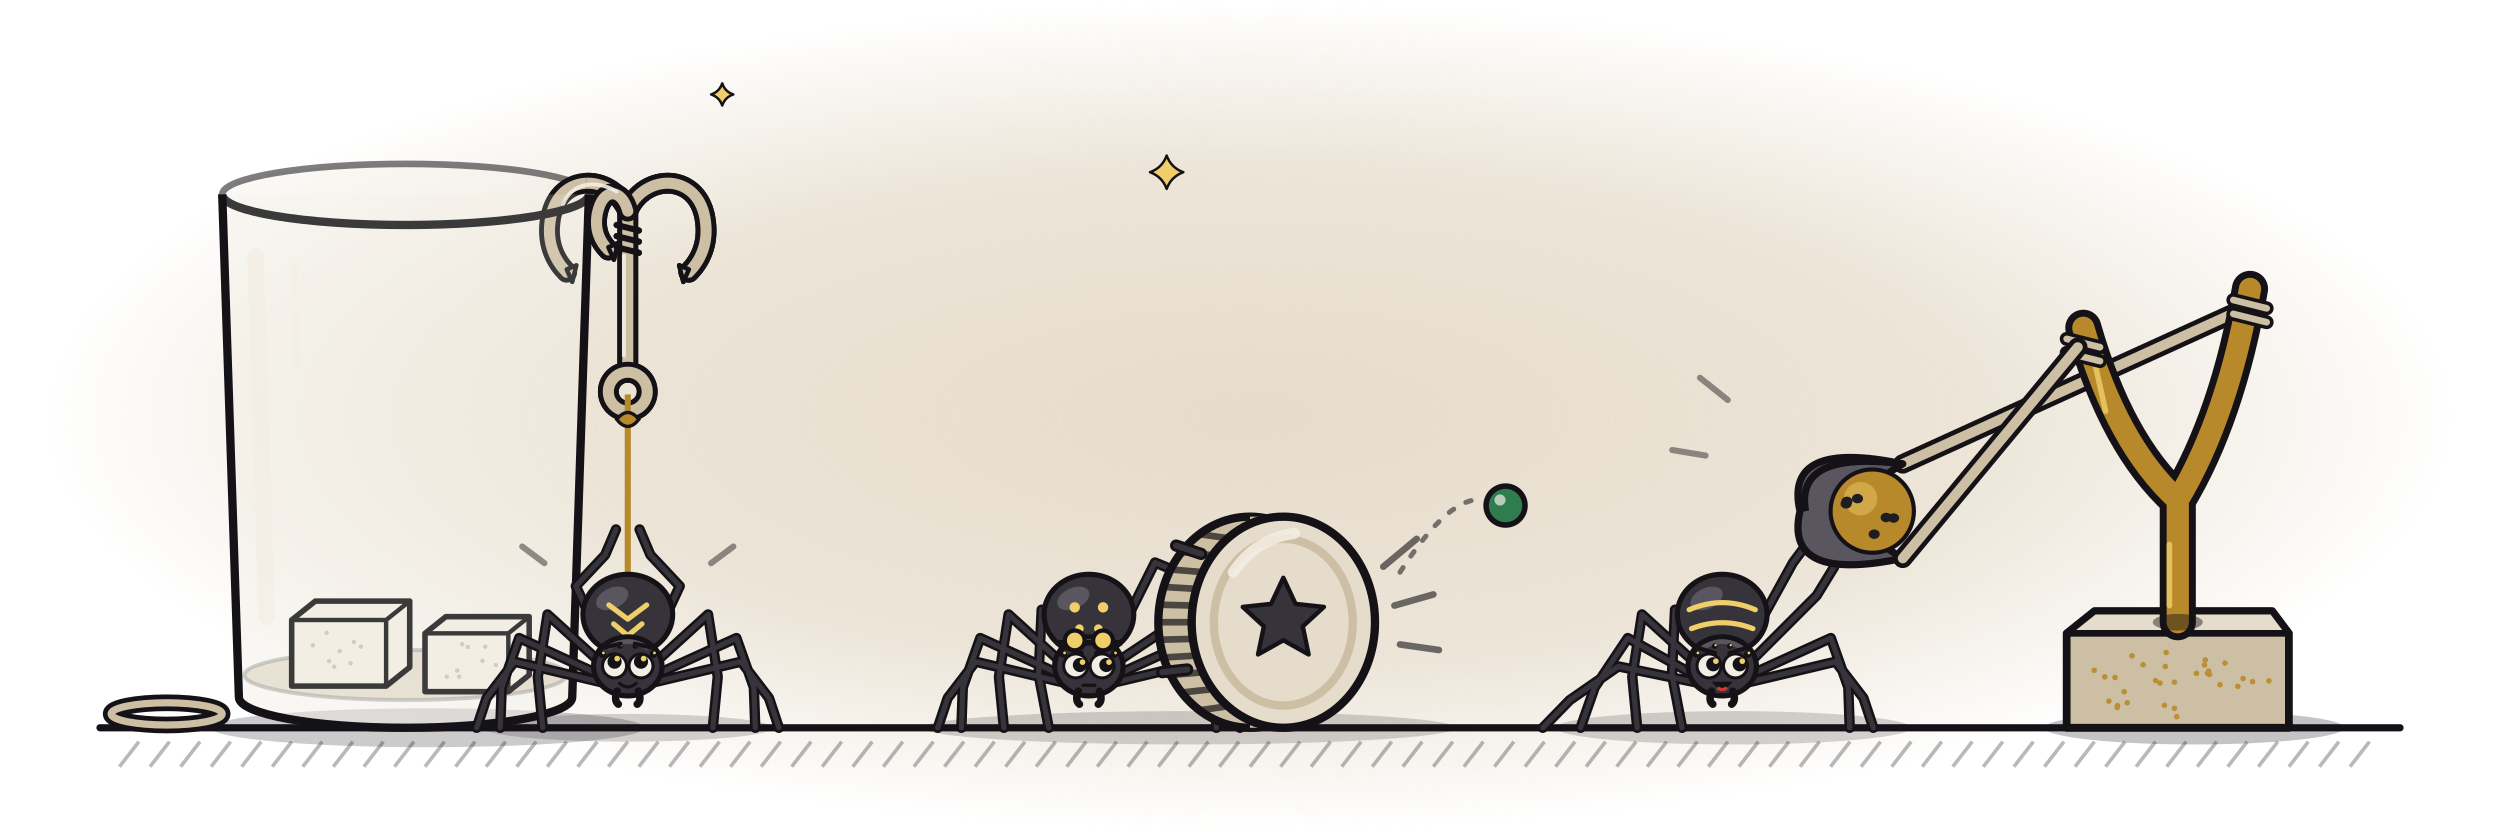
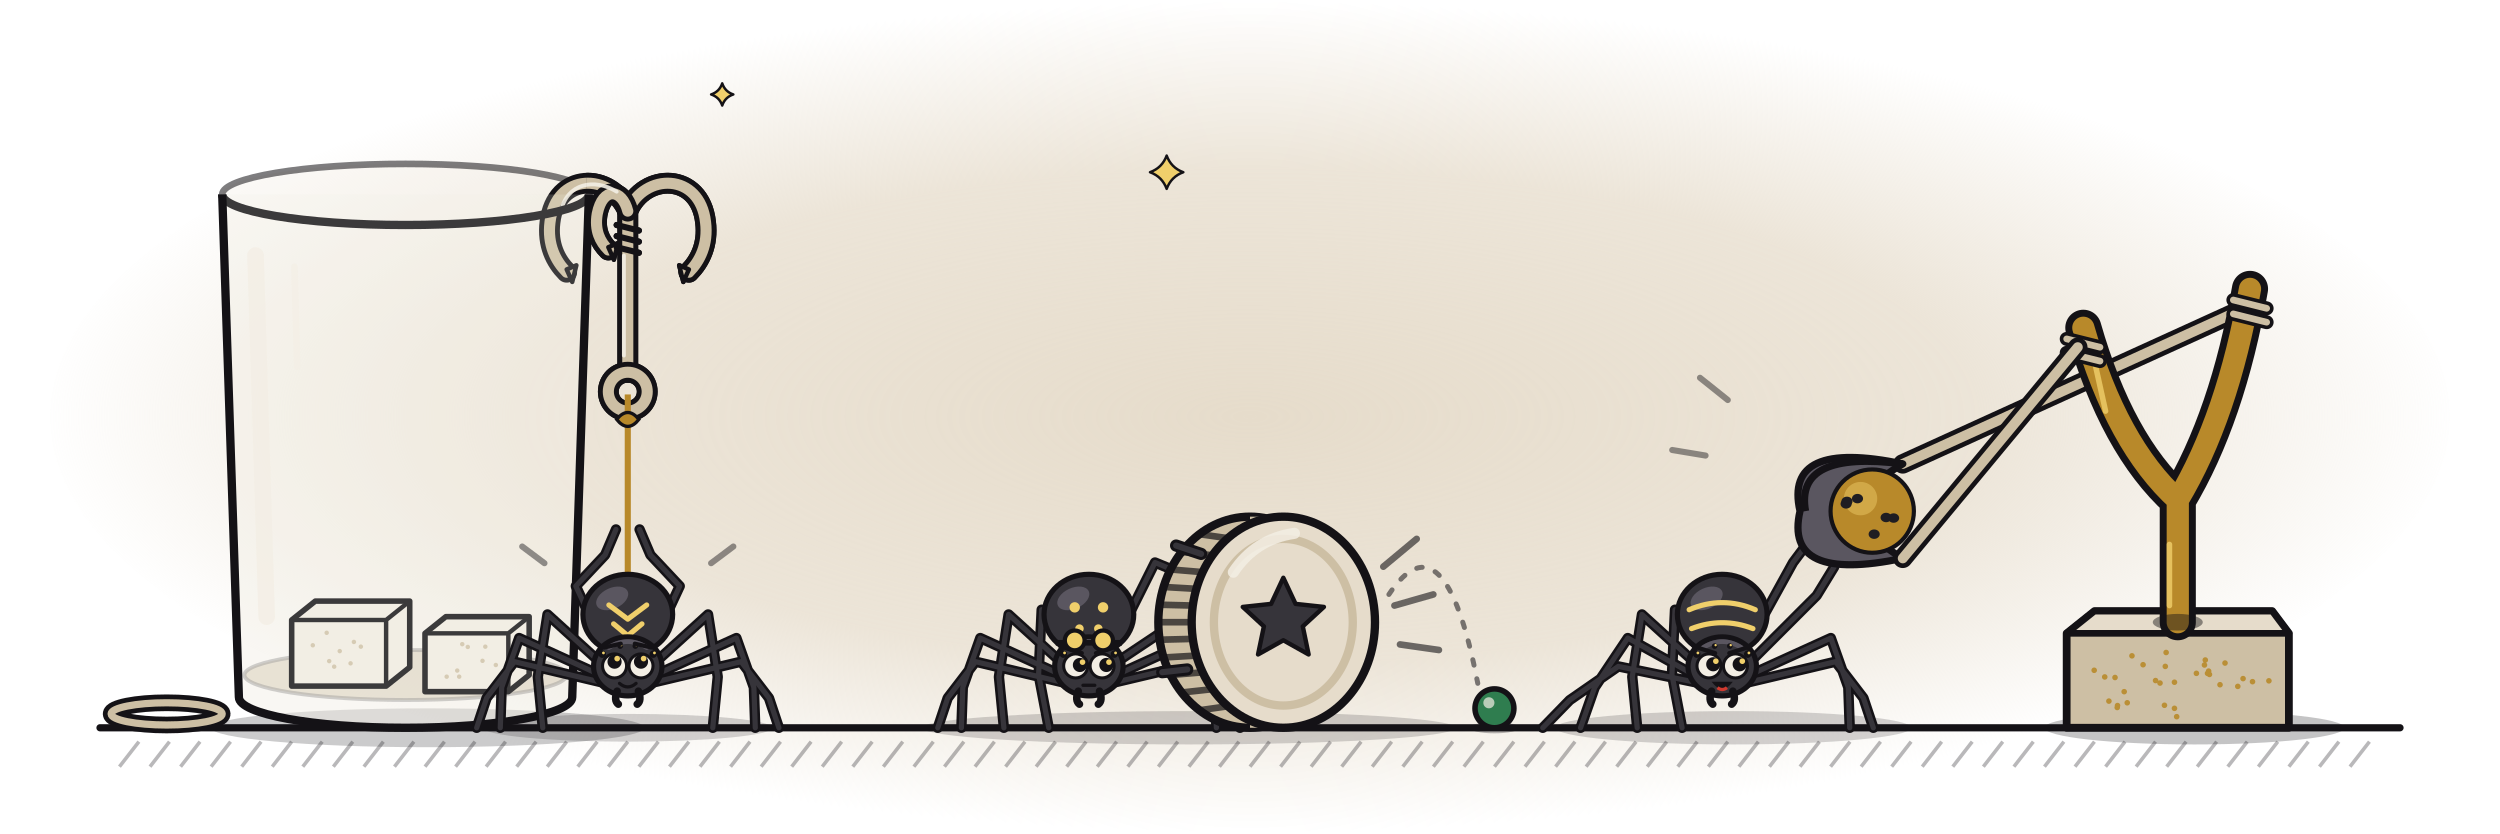
<svg xmlns="http://www.w3.org/2000/svg" viewBox="0 0 900 300" role="img" aria-label="Gadgets: a paperclip grappling hook caught on a glass rim, a bottle-cap shield and a rubber-band launcher">
  <defs>
    <radialGradient id="cgd-glow" cx="50%" cy="50%" r="50%">
      <stop offset="0" stop-color="#e6dccb" />
      <stop offset=".6" stop-color="#e6dccb" stop-opacity=".75" />
      <stop offset="1" stop-color="#e6dccb" stop-opacity="0" />
    </radialGradient>
  </defs>
  <ellipse cx="450" cy="150" rx="432" ry="150" fill="url(#cgd-glow)" />
  <path d="M36 262H864" stroke="#141216" stroke-width="2.6" stroke-linecap="round" />
  <path d="M50 267l-7 9M61 267l-7 9M72 267l-7 9M83 267l-7 9M94 267l-7 9M105 267l-7 9M116 267l-7 9M127 267l-7 9M138 267l-7 9M149 267l-7 9M160 267l-7 9M171 267l-7 9M182 267l-7 9M193 267l-7 9M204 267l-7 9M215 267l-7 9M226 267l-7 9M237 267l-7 9M248 267l-7 9M259 267l-7 9M270 267l-7 9M281 267l-7 9M292 267l-7 9M303 267l-7 9M314 267l-7 9M325 267l-7 9M336 267l-7 9M347 267l-7 9M358 267l-7 9M369 267l-7 9M380 267l-7 9M391 267l-7 9M402 267l-7 9M413 267l-7 9M424 267l-7 9M435 267l-7 9M446 267l-7 9M457 267l-7 9M468 267l-7 9M479 267l-7 9M490 267l-7 9M501 267l-7 9M512 267l-7 9M523 267l-7 9M534 267l-7 9M545 267l-7 9M556 267l-7 9M567 267l-7 9M578 267l-7 9M589 267l-7 9M600 267l-7 9M611 267l-7 9M622 267l-7 9M633 267l-7 9M644 267l-7 9M655 267l-7 9M666 267l-7 9M677 267l-7 9M688 267l-7 9M699 267l-7 9M710 267l-7 9M721 267l-7 9M732 267l-7 9M743 267l-7 9M754 267l-7 9M765 267l-7 9M776 267l-7 9M787 267l-7 9M798 267l-7 9M809 267l-7 9M820 267l-7 9M831 267l-7 9M842 267l-7 9M853 267l-7 9" stroke="#141216" stroke-width="1.3" opacity=".3" />
  <ellipse cx="154" cy="262" rx="78" ry="7" fill="#141216" opacity="0.22" />
  <path d="M80 70L86 251A60 11 0 0 0 206 251L212 70A66 11 0 0 0 80 70z" fill="#f3eee4" fill-opacity=".35" />
  <path d="M80 70A66 11 0 0 1 212 70" fill="none" stroke="#141216" stroke-width="2.4" opacity=".55" />
  <ellipse cx="146" cy="243" rx="58" ry="9" fill="#cdbfa4" opacity=".45" stroke="#141216" stroke-width="1.4" stroke-opacity=".5" />
  <path d="M105 247v-23.8l8.5 -6.8h34v23.8l-8.5 6.8z" fill="#f3eee4" stroke="#141216" stroke-width="2" stroke-linejoin="round" />
  <path d="M105 223.2h34l8.5 -6.8M139 223.2v23.8" fill="none" stroke="#141216" stroke-width="1.6" stroke-linejoin="round" />
  <path d="M120.3 240h0.01M118.5 238h0.01M117.6 227.8h0.01M129.9 232.8h0.01M112.6 232.3h0.01M126.2 238.8h0.01M122.3 234.4h0.01M127.4 231.1h0.01" stroke="#cdbfa4" stroke-width="1.6" stroke-linecap="round" opacity="0.9" />
  <path d="M153 249v-21l7.5 -6h30v21l-7.5 6z" fill="#f3eee4" stroke="#141216" stroke-width="2" stroke-linejoin="round" />
  <path d="M153 228h30l7.5 -6M183 228v21" fill="none" stroke="#141216" stroke-width="1.6" stroke-linejoin="round" />
  <path d="M165.3 243.6h0.01M174.7 232.8h0.01M164.6 241.4h0.01M168.4 232.9h0.01M173.7 237.9h0.01M178.5 239.4h0.01M166.4 231.9h0.01M160.8 243.6h0.01" stroke="#cdbfa4" stroke-width="1.6" stroke-linecap="round" opacity="0.9" />
  <g transform="translate(226 76) rotate(0) scale(1)">
    <path d="M0 0C-6 -14 -26 -14 -28 4C-29 12 -26 18 -22 22" stroke="#141216" stroke-width="7.5" fill="none" stroke-linecap="round" stroke-linejoin="round" />
    <path d="M0 0C-6 -14 -26 -14 -28 4C-29 12 -26 18 -22 22" stroke="#cdbfa4" stroke-width="4" fill="none" stroke-linecap="round" stroke-linejoin="round" />
    <path d="M0 0C6 -14 26 -14 28 4C29 12 26 18 22 22" stroke="#141216" stroke-width="7.5" fill="none" stroke-linecap="round" stroke-linejoin="round" />
    <path d="M0 0C6 -14 26 -14 28 4C29 12 26 18 22 22" stroke="#cdbfa4" stroke-width="4" fill="none" stroke-linecap="round" stroke-linejoin="round" />
    <path d="M0 0V58" stroke="#141216" stroke-width="7.5" fill="none" stroke-linecap="round" stroke-linejoin="round" />
    <path d="M0 0V58" stroke="#cdbfa4" stroke-width="4" fill="none" stroke-linecap="round" stroke-linejoin="round" />
    <path d="M0 0C-2 -8 -9 -9 -11 1C-12 7 -10 11 -7 14" stroke="#141216" stroke-width="7.5" fill="none" stroke-linecap="round" stroke-linejoin="round" />
    <path d="M0 0C-2 -8 -9 -9 -11 1C-12 7 -10 11 -7 14" stroke="#cdbfa4" stroke-width="4" fill="none" stroke-linecap="round" stroke-linejoin="round" />
    <path d="M-22 21l3.5 -1.5 -1.5 6z" fill="#cdbfa4" stroke="#141216" stroke-width="1.6" stroke-linejoin="round" />
    <path d="M22 21l-3.5 -1.5 1.5 6z" fill="#cdbfa4" stroke="#141216" stroke-width="1.6" stroke-linejoin="round" />
    <path d="M-7 13l3.5 -1.5 -1.5 6z" fill="#cdbfa4" stroke="#141216" stroke-width="1.6" stroke-linejoin="round" />
    <circle cx="0" cy="65" r="7" fill="none" stroke="#141216" stroke-width="7.5" />
    <circle cx="0" cy="65" r="7" fill="none" stroke="#cdbfa4" stroke-width="4" />
    <path d="M-1.4 16V52" stroke="#f3eee4" stroke-width="1.4" fill="none" stroke-linecap="round" stroke-linejoin="round" opacity=".9" />
    <path d="M-4 -7C-12 -12 -22 -10 -24 0" stroke="#f3eee4" stroke-width="1.4" fill="none" stroke-linecap="round" stroke-linejoin="round" opacity=".9" />
    <path d="M-4 5l8 2M-4 9l8 2M-4 13l8 2" stroke="#141216" stroke-width="2.2" fill="none" stroke-linecap="round" stroke-linejoin="round" />
  </g>
  <path d="M80 70A66 11 0 0 0 212 70" fill="none" stroke="#141216" stroke-width="3" />
  <path d="M80 70L86 251A60 11 0 0 0 206 251L212 70" fill="#f3eee4" fill-opacity=".18" stroke="#141216" stroke-width="3" stroke-linejoin="round" />
  <path d="M92 92L96 222" stroke="#f3eee4" stroke-width="6" fill="none" stroke-linecap="round" stroke-linejoin="round" opacity=".75" />
  <path d="M106 96l1 36" stroke="#f3eee4" stroke-width="2.4" fill="none" stroke-linecap="round" stroke-linejoin="round" opacity=".6" />
  <clipPath id="cgd-out">
    <rect x="211" y="0" width="300" height="300" />
  </clipPath>
  <g clip-path="url(#cgd-out)">
    <g transform="translate(226 76) rotate(0) scale(1)">
      <path d="M0 0C-6 -14 -26 -14 -28 4C-29 12 -26 18 -22 22" stroke="#141216" stroke-width="7.5" fill="none" stroke-linecap="round" stroke-linejoin="round" />
      <path d="M0 0C-6 -14 -26 -14 -28 4C-29 12 -26 18 -22 22" stroke="#cdbfa4" stroke-width="4" fill="none" stroke-linecap="round" stroke-linejoin="round" />
      <path d="M0 0C6 -14 26 -14 28 4C29 12 26 18 22 22" stroke="#141216" stroke-width="7.5" fill="none" stroke-linecap="round" stroke-linejoin="round" />
      <path d="M0 0C6 -14 26 -14 28 4C29 12 26 18 22 22" stroke="#cdbfa4" stroke-width="4" fill="none" stroke-linecap="round" stroke-linejoin="round" />
      <path d="M0 0V58" stroke="#141216" stroke-width="7.5" fill="none" stroke-linecap="round" stroke-linejoin="round" />
      <path d="M0 0V58" stroke="#cdbfa4" stroke-width="4" fill="none" stroke-linecap="round" stroke-linejoin="round" />
      <path d="M0 0C-2 -8 -9 -9 -11 1C-12 7 -10 11 -7 14" stroke="#141216" stroke-width="7.5" fill="none" stroke-linecap="round" stroke-linejoin="round" />
      <path d="M0 0C-2 -8 -9 -9 -11 1C-12 7 -10 11 -7 14" stroke="#cdbfa4" stroke-width="4" fill="none" stroke-linecap="round" stroke-linejoin="round" />
      <path d="M-22 21l3.5 -1.5 -1.5 6z" fill="#cdbfa4" stroke="#141216" stroke-width="1.6" stroke-linejoin="round" />
      <path d="M22 21l-3.5 -1.5 1.5 6z" fill="#cdbfa4" stroke="#141216" stroke-width="1.6" stroke-linejoin="round" />
      <path d="M-7 13l3.5 -1.5 -1.5 6z" fill="#cdbfa4" stroke="#141216" stroke-width="1.6" stroke-linejoin="round" />
      <circle cx="0" cy="65" r="7" fill="none" stroke="#141216" stroke-width="7.5" />
      <circle cx="0" cy="65" r="7" fill="none" stroke="#cdbfa4" stroke-width="4" />
      <path d="M-1.4 16V52" stroke="#f3eee4" stroke-width="1.4" fill="none" stroke-linecap="round" stroke-linejoin="round" opacity=".9" />
      <path d="M-4 -7C-12 -12 -22 -10 -24 0" stroke="#f3eee4" stroke-width="1.4" fill="none" stroke-linecap="round" stroke-linejoin="round" opacity=".9" />
      <path d="M-4 5l8 2M-4 9l8 2M-4 13l8 2" stroke="#141216" stroke-width="2.2" fill="none" stroke-linecap="round" stroke-linejoin="round" />
    </g>
  </g>
  <path d="M226 142V207.8" stroke="#b8892a" stroke-width="2.2" />
  <path d="M222 151q4 -5 8 0q-4 5 -8 0z" fill="#b8892a" stroke="#141216" stroke-width="1.2" />
  <ellipse cx="226" cy="262" rx="52" ry="5" fill="#141216" opacity="0.18" />
  <g transform="translate(226 239.9) scale(0.85 0.85)">
    <path d="M9 -6L22 -34L9.6 -47.2L5 -58M12 -2L34 -22L38.1 4.4L36 26M13 3L46 -12L53.4 8.9L54 26M10 7L48 -2L59.8 13.4L64 26M-9 -6L-22 -34L-9.6 -47.2L-5 -58M-12 -2L-34 -22L-38.1 4.4L-36 26M-13 3L-46 -12L-53.4 8.9L-54 26M-10 7L-48 -2L-59.8 13.4L-64 26" stroke="#141216" stroke-width="4.4" fill="none" stroke-linecap="round" stroke-linejoin="round" />
    <path d="M9 -6L22 -34L9.6 -47.2L5 -58M12 -2L34 -22L38.1 4.4L36 26M13 3L46 -12L53.4 8.9L54 26M10 7L48 -2L59.8 13.4L64 26M-9 -6L-22 -34L-9.6 -47.2L-5 -58M-12 -2L-34 -22L-38.1 4.4L-36 26M-13 3L-46 -12L-53.4 8.9L-54 26M-10 7L-48 -2L-59.8 13.4L-64 26" stroke="#36343a" stroke-width="2.2" fill="none" stroke-linecap="round" stroke-linejoin="round" />
    <ellipse cx="0" cy="-22" rx="19" ry="17" fill="#36343a" stroke="#141216" stroke-width="2.2" />
    <ellipse cx="-6.6" cy="-28.8" rx="7.2" ry="4.4" fill="#5a5660" transform="rotate(-25 -6.6 -28.8)" />
    <path d="M-8 -26l8 6 8-6M-6 -18l6 5 6-5" stroke="#f0cf6b" stroke-width="2.2" fill="none" stroke-linecap="round" stroke-linejoin="round" />
    <ellipse cx="0" cy="0" rx="14.5" ry="12.5" fill="#36343a" stroke="#141216" stroke-width="2.2" />
    <path d="M-8 -8q8 -5 16 0" stroke="#5a5660" stroke-width="2" fill="none" stroke-linecap="round" />
    <path d="M-4.5 10.5q-1.5 4 0.5 5.5M4.5 10.5q1.5 4 -0.5 5.5" stroke="#141216" stroke-width="3.2" fill="none" stroke-linecap="round" />
    <circle cx="-10.8" cy="-5.2" r="1.6" fill="#141216" />
    <circle cx="-10.3" cy="-5.7" r="0.6" fill="#f0cf6b" />
    <circle cx="10.8" cy="-5.2" r="1.6" fill="#141216" />
    <circle cx="11.3" cy="-5.7" r="0.6" fill="#f0cf6b" />
    <circle cx="-3.2" cy="-8.6" r="1.2" fill="#141216" />
    <circle cx="-2.8" cy="-9" r="0.5" fill="#f0cf6b" />
    <circle cx="3.2" cy="-8.6" r="1.2" fill="#141216" />
    <circle cx="3.6" cy="-9" r="0.5" fill="#f0cf6b" />
    <circle cx="-5.6" cy="-0.2" r="5.1" fill="#f3eee4" stroke="#141216" stroke-width="1.3" />
    <circle cx="-5.6" cy="-2" r="3" fill="#141216" />
    <circle cx="-4.5" cy="-3.3" r="1.2" fill="#f0cf6b" />
    <circle cx="5.6" cy="-0.2" r="5.1" fill="#f3eee4" stroke="#141216" stroke-width="1.3" />
    <circle cx="5.6" cy="-2" r="3" fill="#141216" />
    <circle cx="6.7" cy="-3.3" r="1.2" fill="#f0cf6b" />
    <path d="M-10 -8l7 -1.6M10 -8l-7 -1.6" stroke="#141216" stroke-width="1.8" stroke-linecap="round" />
    <path d="M-3.5 7.2q3.5 3 7 0" stroke="#141216" stroke-width="1.4" fill="none" stroke-linecap="round" />
  </g>
  <path d="M196 202.75l-8 -6M256 202.75l8 -6" stroke="#141216" stroke-width="2.2" fill="none" stroke-linecap="round" stroke-linejoin="round" opacity=".45" />
  <ellipse cx="428" cy="262" rx="96" ry="6" fill="#141216" opacity="0.18" />
  <g transform="translate(392 239.9) scale(0.85 0.85)">
    <path d="M9 -6L28 -44L37.9 -39.9L40.5 -36.5M12 -2L30 -14L35.8 -4.4L35 3.5M13 3L46 -12L53.4 8.9L54 26M10 7L48 -2L59.8 13.4L64 26M-9 -6L-20 -24L-21.3 3.5L-17 26M-12 -2L-34 -22L-38.1 4.4L-36 26M-13 3L-46 -12L-53.4 8.9L-54 26M-10 7L-48 -2L-59.8 13.4L-64 26" stroke="#141216" stroke-width="4.4" fill="none" stroke-linecap="round" stroke-linejoin="round" />
    <path d="M9 -6L28 -44L37.9 -39.9L40.5 -36.5M12 -2L30 -14L35.8 -4.4L35 3.5M13 3L46 -12L53.4 8.9L54 26M10 7L48 -2L59.8 13.4L64 26M-9 -6L-20 -24L-21.3 3.5L-17 26M-12 -2L-34 -22L-38.1 4.4L-36 26M-13 3L-46 -12L-53.4 8.9L-54 26M-10 7L-48 -2L-59.8 13.4L-64 26" stroke="#36343a" stroke-width="2.2" fill="none" stroke-linecap="round" stroke-linejoin="round" />
    <ellipse cx="0" cy="-22" rx="19" ry="17" fill="#36343a" stroke="#141216" stroke-width="2.2" />
    <ellipse cx="-6.6" cy="-28.8" rx="7.2" ry="4.4" fill="#5a5660" transform="rotate(-25 -6.6 -28.8)" />
    <g fill="#f0cf6b">
      <circle cx="-6" cy="-25" r="2.2" />
      <circle cx="6" cy="-25" r="2.2" />
      <circle cx="-4" cy="-16" r="1.8" />
      <circle cx="4" cy="-16" r="1.8" />
    </g>
    <ellipse cx="0" cy="0" rx="14.5" ry="12.5" fill="#36343a" stroke="#141216" stroke-width="2.2" />
    <path d="M-8 -8q8 -5 16 0" stroke="#5a5660" stroke-width="2" fill="none" stroke-linecap="round" />
    <path d="M-4.5 10.5q-1.5 4 0.5 5.5M4.5 10.5q1.5 4 -0.5 5.5" stroke="#141216" stroke-width="3.2" fill="none" stroke-linecap="round" />
    <circle cx="-10.8" cy="-5.2" r="1.6" fill="#141216" />
    <circle cx="-10.3" cy="-5.7" r="0.6" fill="#f0cf6b" />
    <circle cx="10.8" cy="-5.2" r="1.6" fill="#141216" />
    <circle cx="11.3" cy="-5.7" r="0.6" fill="#f0cf6b" />
    <circle cx="-3.2" cy="-8.6" r="1.2" fill="#141216" />
    <circle cx="-2.8" cy="-9" r="0.5" fill="#f0cf6b" />
    <circle cx="3.2" cy="-8.6" r="1.2" fill="#141216" />
    <circle cx="3.6" cy="-9" r="0.5" fill="#f0cf6b" />
    <circle cx="-5.6" cy="-0.2" r="5.1" fill="#f3eee4" stroke="#141216" stroke-width="1.3" />
    <circle cx="-3.8" cy="-0.6" r="3" fill="#141216" />
    <circle cx="-2.7" cy="-1.8" r="1.2" fill="#f0cf6b" />
    <circle cx="5.6" cy="-0.2" r="5.1" fill="#f3eee4" stroke="#141216" stroke-width="1.3" />
    <circle cx="7.4" cy="-0.6" r="3" fill="#141216" />
    <circle cx="8.5" cy="-1.8" r="1.2" fill="#f0cf6b" />
    <path d="M-10 -7.8l7 2.2M10 -7.8l-7 2.2" stroke="#141216" stroke-width="1.8" stroke-linecap="round" />
    <path d="M-2.5 8h5" stroke="#141216" stroke-width="1.4" stroke-linecap="round" />
    <path d="M-14 -10h28" stroke="#141216" stroke-width="2.4" />
    <circle cx="-6" cy="-11" r="4.2" fill="#f0cf6b" stroke="#141216" stroke-width="1.8" />
    <circle cx="6" cy="-11" r="4.2" fill="#f0cf6b" stroke="#141216" stroke-width="1.8" />
  </g>
  <ellipse cx="450" cy="224" rx="33" ry="38" fill="#cdbfa4" stroke="#141216" stroke-width="3" />
  <path d="M450 186H462V262H450z" fill="#cdbfa4" />
  <path d="M431.8 192.3l12 1.7M425.4 198.7l12 1.3M421.4 205l12 1M418.9 211.3l12 0.7M417.5 217.7l12 0.3M417 224l12 0M417.5 230.3l12 -0.3M418.9 236.7l12 -0.7M421.4 243l12 -1M425.4 249.3l12 -1.3M431.8 255.7l12 -1.7" stroke="#141216" stroke-width="2.4" fill="none" stroke-linecap="round" stroke-linejoin="round" opacity=".7" />
  <ellipse cx="462" cy="224" rx="33" ry="38" fill="#e6dccb" stroke="#141216" stroke-width="3" />
  <ellipse cx="462" cy="224" rx="25" ry="30" fill="none" stroke="#cdbfa4" stroke-width="3" />
  <path d="M462 208l4.4 9.4 10.2 1.1-7.6 7 2.1 10.1-9.1-5.1-9.1 5.1 2.1-10.1-7.6-7 10.2-1.1z" fill="#36343a" stroke="#141216" stroke-width="1.6" stroke-linejoin="round" />
  <path d="M444 206q8 -12 22 -14" stroke="#f3eee4" stroke-width="4" fill="none" stroke-linecap="round" stroke-linejoin="round" opacity=".85" />
  <path d="M423.4 196.4l9 3" stroke="#141216" stroke-width="4.4" fill="none" stroke-linecap="round" stroke-linejoin="round" />
  <path d="M423.4 196.4l9 3" stroke="#36343a" stroke-width="2.2" fill="none" stroke-linecap="round" stroke-linejoin="round" />
  <path d="M418.4 242l9 -1" stroke="#141216" stroke-width="4.4" fill="none" stroke-linecap="round" stroke-linejoin="round" />
  <path d="M418.4 242l9 -1" stroke="#36343a" stroke-width="2.2" fill="none" stroke-linecap="round" stroke-linejoin="round" />
-   <circle cx="542" cy="182" r="7" fill="#2f7d4f" stroke="#141216" stroke-width="2" />
-   <circle cx="540" cy="180" r="2" fill="#f3eee4" opacity=".7" />
  <path d="M502 218l14 -4M498 204l12 -10M504 232l14 2" stroke="#141216" stroke-width="2.4" fill="none" stroke-linecap="round" stroke-linejoin="round" opacity=".6" />
-   <path d="M504 206Q522 178 534 180" stroke="#141216" stroke-width="1.8" fill="none" stroke-linecap="round" stroke-linejoin="round" stroke-dasharray="2 5" opacity=".55" />
+   <path d="M500 214Q520 184 532 246" stroke="#141216" stroke-width="1.8" fill="none" stroke-linecap="round" stroke-linejoin="round" stroke-dasharray="2 5" opacity=".55" />
+   <ellipse cx="538" cy="262" rx="9" ry="2" fill="#141216" opacity="0.3" />
+   <circle cx="538" cy="255" r="7" fill="#2f7d4f" stroke="#141216" stroke-width="2" />
+   <circle cx="536" cy="253" r="2" fill="#f3eee4" opacity=".7" />
  <ellipse cx="790" cy="262" rx="54" ry="6" fill="#141216" opacity="0.25" />
  <path d="M744 262V228l10 -8h64l6 8V262z" fill="#cdbfa4" stroke="#141216" stroke-width="2.8" stroke-linejoin="round" />
  <path d="M744 228l10 -8h64l6 8z" fill="#e6dccb" stroke="#141216" stroke-width="2.4" stroke-linejoin="round" />
  <path d="M783.6 258h0.01M795.4 242.8h0.01M779.5 239.9h0.01M799.2 246.5h0.01M762.2 254.7h0.01M759.2 252.4h0.01M767.5 236.1h0.01M765.8 253h0.01M816.8 245.1h0.01M782.8 245.6h0.01M801 238.7h0.01M794.7 242.4h0.01M793.6 239.4h0.01M776 245h0.01M771.5 239.3h0.01M764.7 249h0.01M795.1 241.6h0.01M779.2 253.9h0.01M779.8 234.9h0.01M793.9 237.6h0.01M782.8 255h0.01M757.7 243.7h0.01M790.7 242.4h0.01M762.3 254h0.01M777.6 245.9h0.01M805.6 247.1h0.01M807.5 244.3h0.01M761.4 243.9h0.01M810.9 245.4h0.01M753.9 241.3h0.01" stroke="#b8892a" stroke-width="2" stroke-linecap="round" opacity="0.9" />
  <path d="M808 111L685 167" stroke="#141216" stroke-width="7" fill="none" stroke-linecap="round" stroke-linejoin="round" />
  <path d="M808 111L685 167" stroke="#cdbfa4" stroke-width="3.6" fill="none" stroke-linecap="round" stroke-linejoin="round" />
  <path d="M784 224L784 180Q762 160 750 118M784 180Q802 150 810 104" stroke="#141216" stroke-width="13" fill="none" stroke-linecap="round" stroke-linejoin="round" />
  <path d="M784 224L784 180Q762 160 750 118M784 180Q802 150 810 104" stroke="#b8892a" stroke-width="8" fill="none" stroke-linecap="round" stroke-linejoin="round" />
  <path d="M781 218L781 196M758 148l-4 -18" stroke="#f0cf6b" stroke-width="2" fill="none" stroke-linecap="round" stroke-linejoin="round" opacity=".8" />
  <ellipse cx="784" cy="224" rx="9" ry="3" fill="#141216" opacity=".45" />
  <path d="M744 122l12 3M744 127l12 3" stroke="#141216" stroke-width="5" stroke-linecap="round" />
  <path d="M744 122l12 3M744 127l12 3" stroke="#cdbfa4" stroke-width="2.4" stroke-linecap="round" />
  <path d="M804 108l12 3M804 113l12 3" stroke="#141216" stroke-width="5" stroke-linecap="round" />
  <path d="M804 108l12 3M804 113l12 3" stroke="#cdbfa4" stroke-width="2.4" stroke-linecap="round" />
  <ellipse cx="624" cy="262" rx="64" ry="6" fill="#141216" opacity="0.18" />
  <g transform="translate(620 239.9) scale(0.85 0.85)">
    <path d="M9 -6L30 -44L40.7 -58.3L44 -70M12 -2L40 -30L47.4 -42.1L48 -52M13 3L46 -12L53.4 8.9L54 26M10 7L48 -2L59.8 13.4L64 26M-9 -6L-20 -24L-21.3 3.5L-17 26M-12 -2L-34 -22L-38.1 4.4L-36 26M-13 3L-40 -12L-54 8.9L-60 26M-10 7L-44 0L-64.6 14.3L-76 26" stroke="#141216" stroke-width="4.4" fill="none" stroke-linecap="round" stroke-linejoin="round" />
    <path d="M9 -6L30 -44L40.7 -58.3L44 -70M12 -2L40 -30L47.4 -42.1L48 -52M13 3L46 -12L53.4 8.9L54 26M10 7L48 -2L59.8 13.4L64 26M-9 -6L-20 -24L-21.3 3.5L-17 26M-12 -2L-34 -22L-38.1 4.4L-36 26M-13 3L-40 -12L-54 8.9L-60 26M-10 7L-44 0L-64.6 14.3L-76 26" stroke="#36343a" stroke-width="2.2" fill="none" stroke-linecap="round" stroke-linejoin="round" />
    <ellipse cx="0" cy="-22" rx="19" ry="17" fill="#36343a" stroke="#141216" stroke-width="2.2" />
    <ellipse cx="-6.6" cy="-28.8" rx="7.2" ry="4.4" fill="#5a5660" transform="rotate(-25 -6.6 -28.8)" />
    <path d="M-14 -24q14 -6 28 0M-13 -16q13 -5 26 0" stroke="#f0cf6b" stroke-width="2.2" fill="none" stroke-linecap="round" />
    <ellipse cx="0" cy="0" rx="14.5" ry="12.5" fill="#36343a" stroke="#141216" stroke-width="2.2" />
    <path d="M-8 -8q8 -5 16 0" stroke="#5a5660" stroke-width="2" fill="none" stroke-linecap="round" />
    <path d="M-4.5 10.5q-1.5 4 0.5 5.5M4.5 10.5q1.5 4 -0.5 5.5" stroke="#141216" stroke-width="3.2" fill="none" stroke-linecap="round" />
    <circle cx="-10.8" cy="-5.2" r="1.6" fill="#141216" />
    <circle cx="-10.3" cy="-5.7" r="0.6" fill="#f0cf6b" />
    <circle cx="10.8" cy="-5.2" r="1.6" fill="#141216" />
    <circle cx="11.3" cy="-5.7" r="0.6" fill="#f0cf6b" />
    <circle cx="-3.2" cy="-8.6" r="1.2" fill="#141216" />
    <circle cx="-2.8" cy="-9" r="0.5" fill="#f0cf6b" />
    <circle cx="3.2" cy="-8.6" r="1.2" fill="#141216" />
    <circle cx="3.6" cy="-9" r="0.5" fill="#f0cf6b" />
    <circle cx="-5.6" cy="-0.2" r="5.1" fill="#f3eee4" stroke="#141216" stroke-width="1.3" />
    <circle cx="-3.8" cy="-0.9" r="3" fill="#141216" />
    <circle cx="-2.7" cy="-2.2" r="1.2" fill="#f0cf6b" />
    <circle cx="5.6" cy="-0.2" r="5.1" fill="#f3eee4" stroke="#141216" stroke-width="1.3" />
    <circle cx="7.4" cy="-0.9" r="3" fill="#141216" />
    <circle cx="8.5" cy="-2.2" r="1.2" fill="#f0cf6b" />
    <path d="M-10 -7.8l7 2.2M10 -7.8l-7 2.2" stroke="#141216" stroke-width="1.8" stroke-linecap="round" />
    <path d="M-4.5 6.5q4.5 6 9 0z" fill="#141216" />
    <path d="M-2 9q2 1.6 4 0" stroke="#d13a2f" stroke-width="1.4" fill="none" />
  </g>
  <path d="M685 167Q642 158 648 184Q642 210 685 201Q656 184 685 167z" fill="#5a5660" stroke="#141216" stroke-width="2.6" stroke-linejoin="round" />
  <circle cx="674" cy="184" r="15" fill="#b8892a" stroke="#141216" stroke-width="1.5" />
  <circle cx="669.8" cy="179.5" r="6" fill="#f0cf6b" opacity=".45" />
  <ellipse cx="674.7" cy="192.3" rx="2" ry="1.7" fill="#1f1d22" />
  <ellipse cx="664.9" cy="180.5" rx="2" ry="1.7" fill="#1f1d22" />
  <ellipse cx="681.7" cy="186.5" rx="2" ry="1.7" fill="#1f1d22" />
  <ellipse cx="679" cy="186.3" rx="2" ry="1.7" fill="#1f1d22" />
  <ellipse cx="664.6" cy="181.4" rx="2" ry="1.7" fill="#1f1d22" />
  <ellipse cx="668.7" cy="179.5" rx="2" ry="1.7" fill="#1f1d22" />
  <path d="M685 167Q646 162 650 184" fill="none" stroke="#141216" stroke-width="2.6" />
  <path d="M748 125L685 201" stroke="#141216" stroke-width="7" fill="none" stroke-linecap="round" stroke-linejoin="round" />
  <path d="M748 125L685 201" stroke="#cdbfa4" stroke-width="3.6" fill="none" stroke-linecap="round" stroke-linejoin="round" />
  <path d="M622 144l-10 -8M614 164l-12 -2" stroke="#141216" stroke-width="2.2" fill="none" stroke-linecap="round" stroke-linejoin="round" opacity=".45" />
  <ellipse cx="60" cy="257" rx="20" ry="4" fill="none" stroke="#141216" stroke-width="6" />
  <ellipse cx="60" cy="257" rx="20" ry="4" fill="none" stroke="#cdbfa4" stroke-width="2.6" />
  <path d="M420 56Q421.6 60.4 426 62Q421.6 63.6 420 68Q418.4 63.6 414 62Q418.4 60.4 420 56z" fill="#f0cf6b" stroke="#141216" stroke-width="0.9" stroke-linejoin="round" />
  <path d="M260 30Q261 33 264 34Q261 35 260 38Q259 35 256 34Q259 33 260 30z" fill="#f0cf6b" stroke="#141216" stroke-width="0.9" stroke-linejoin="round" />
</svg>
